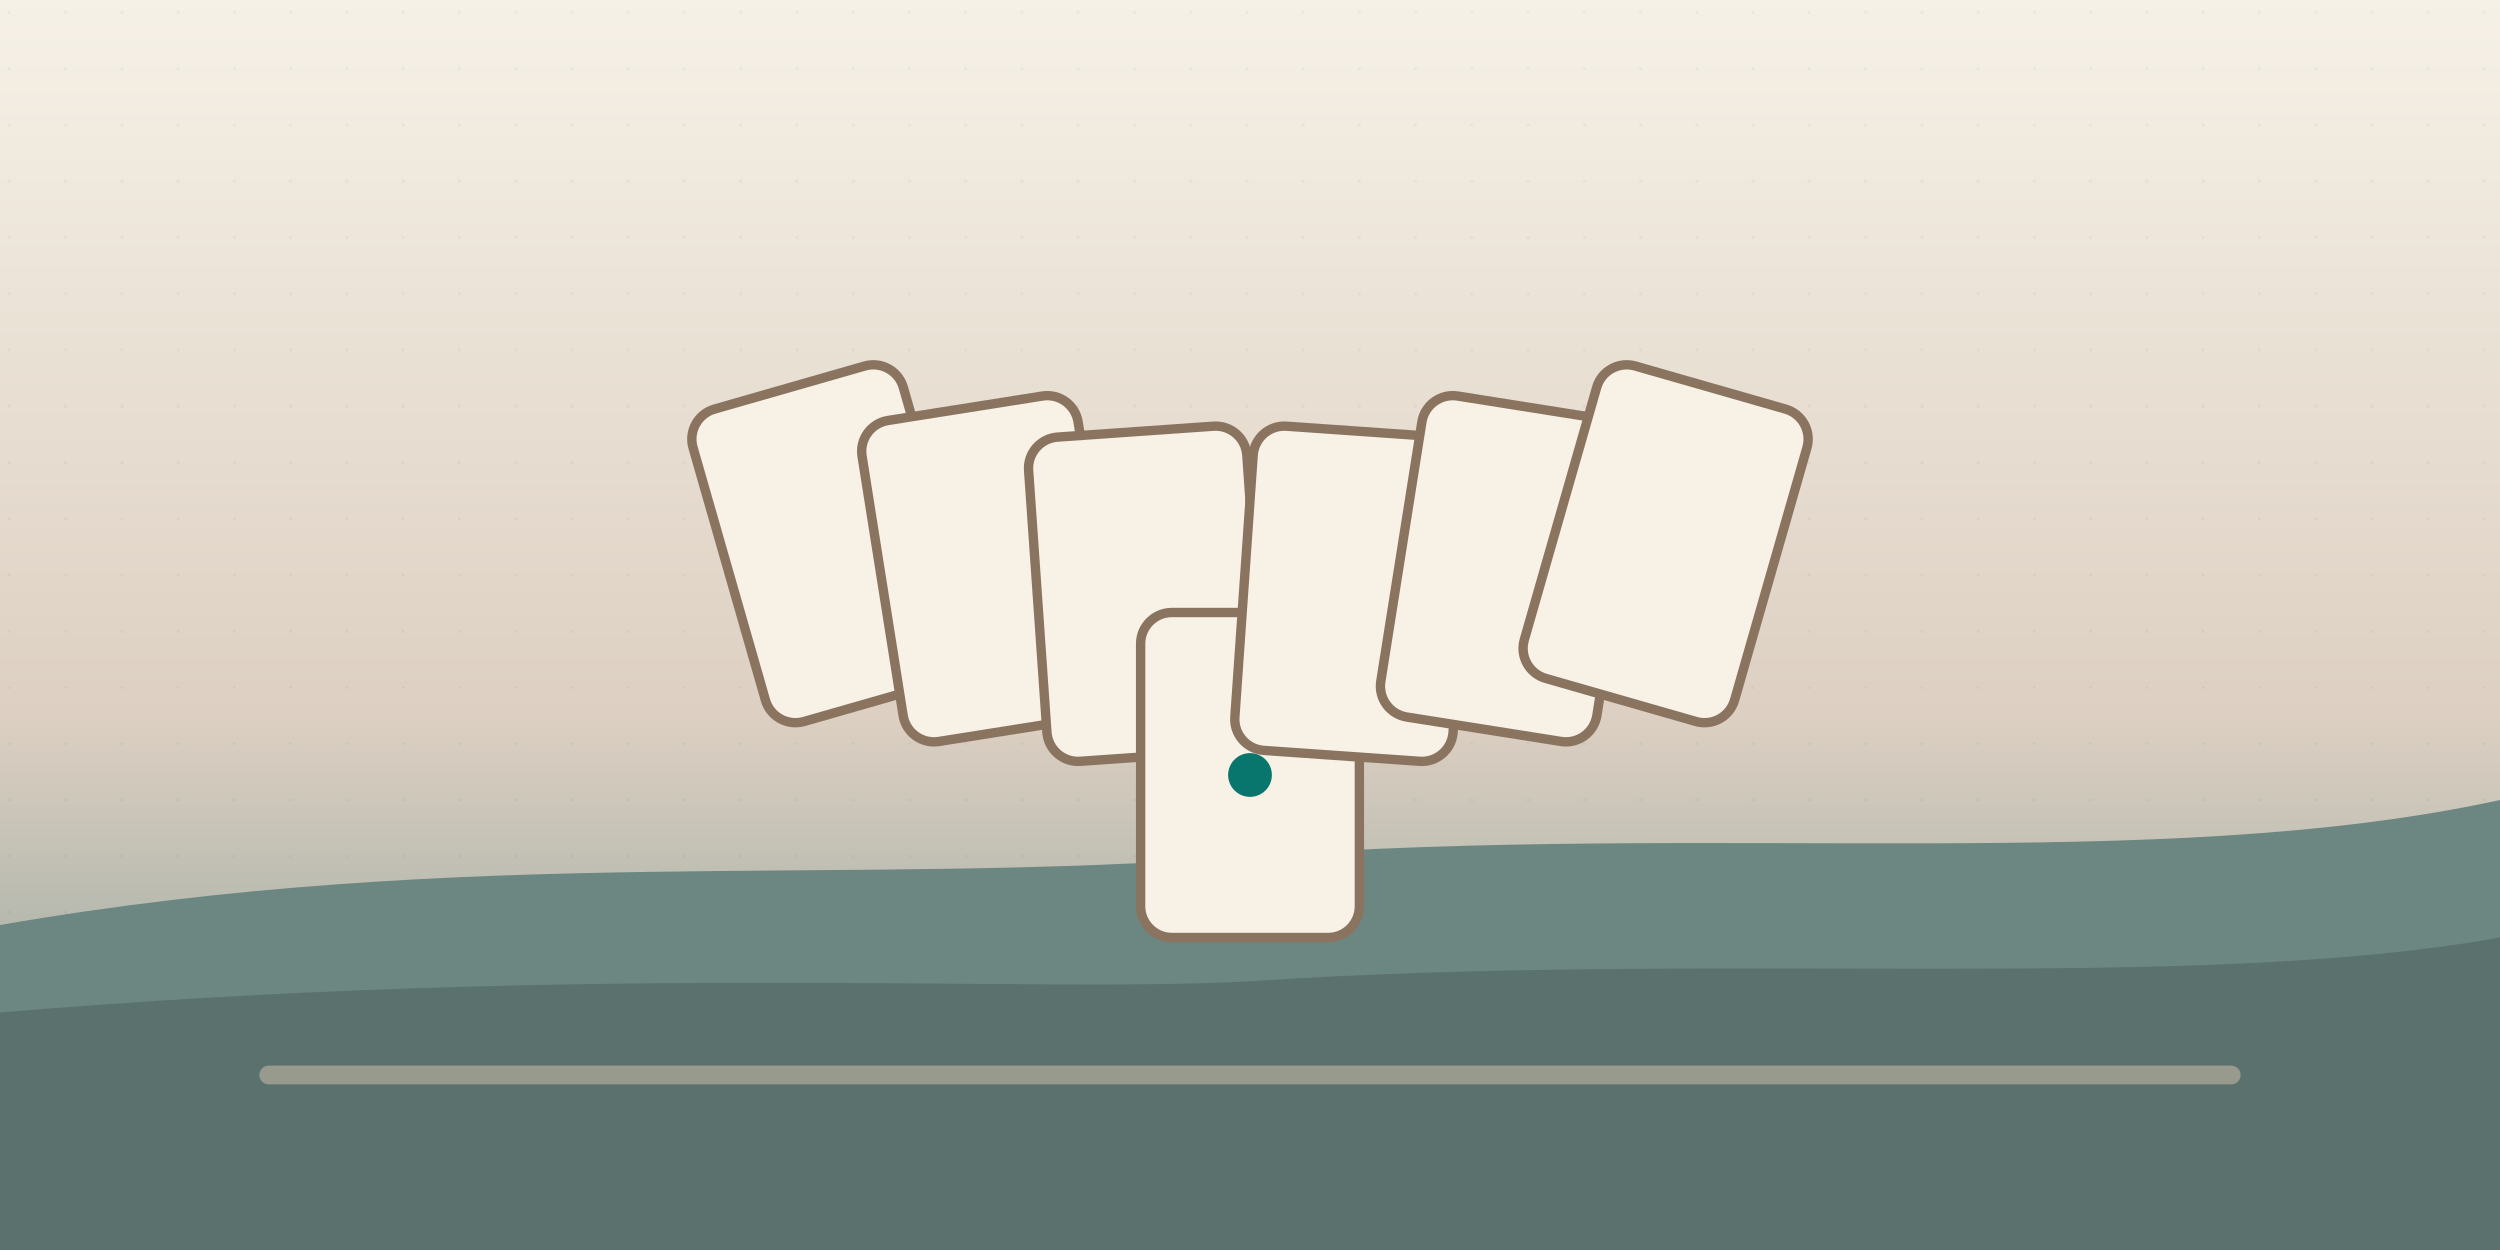
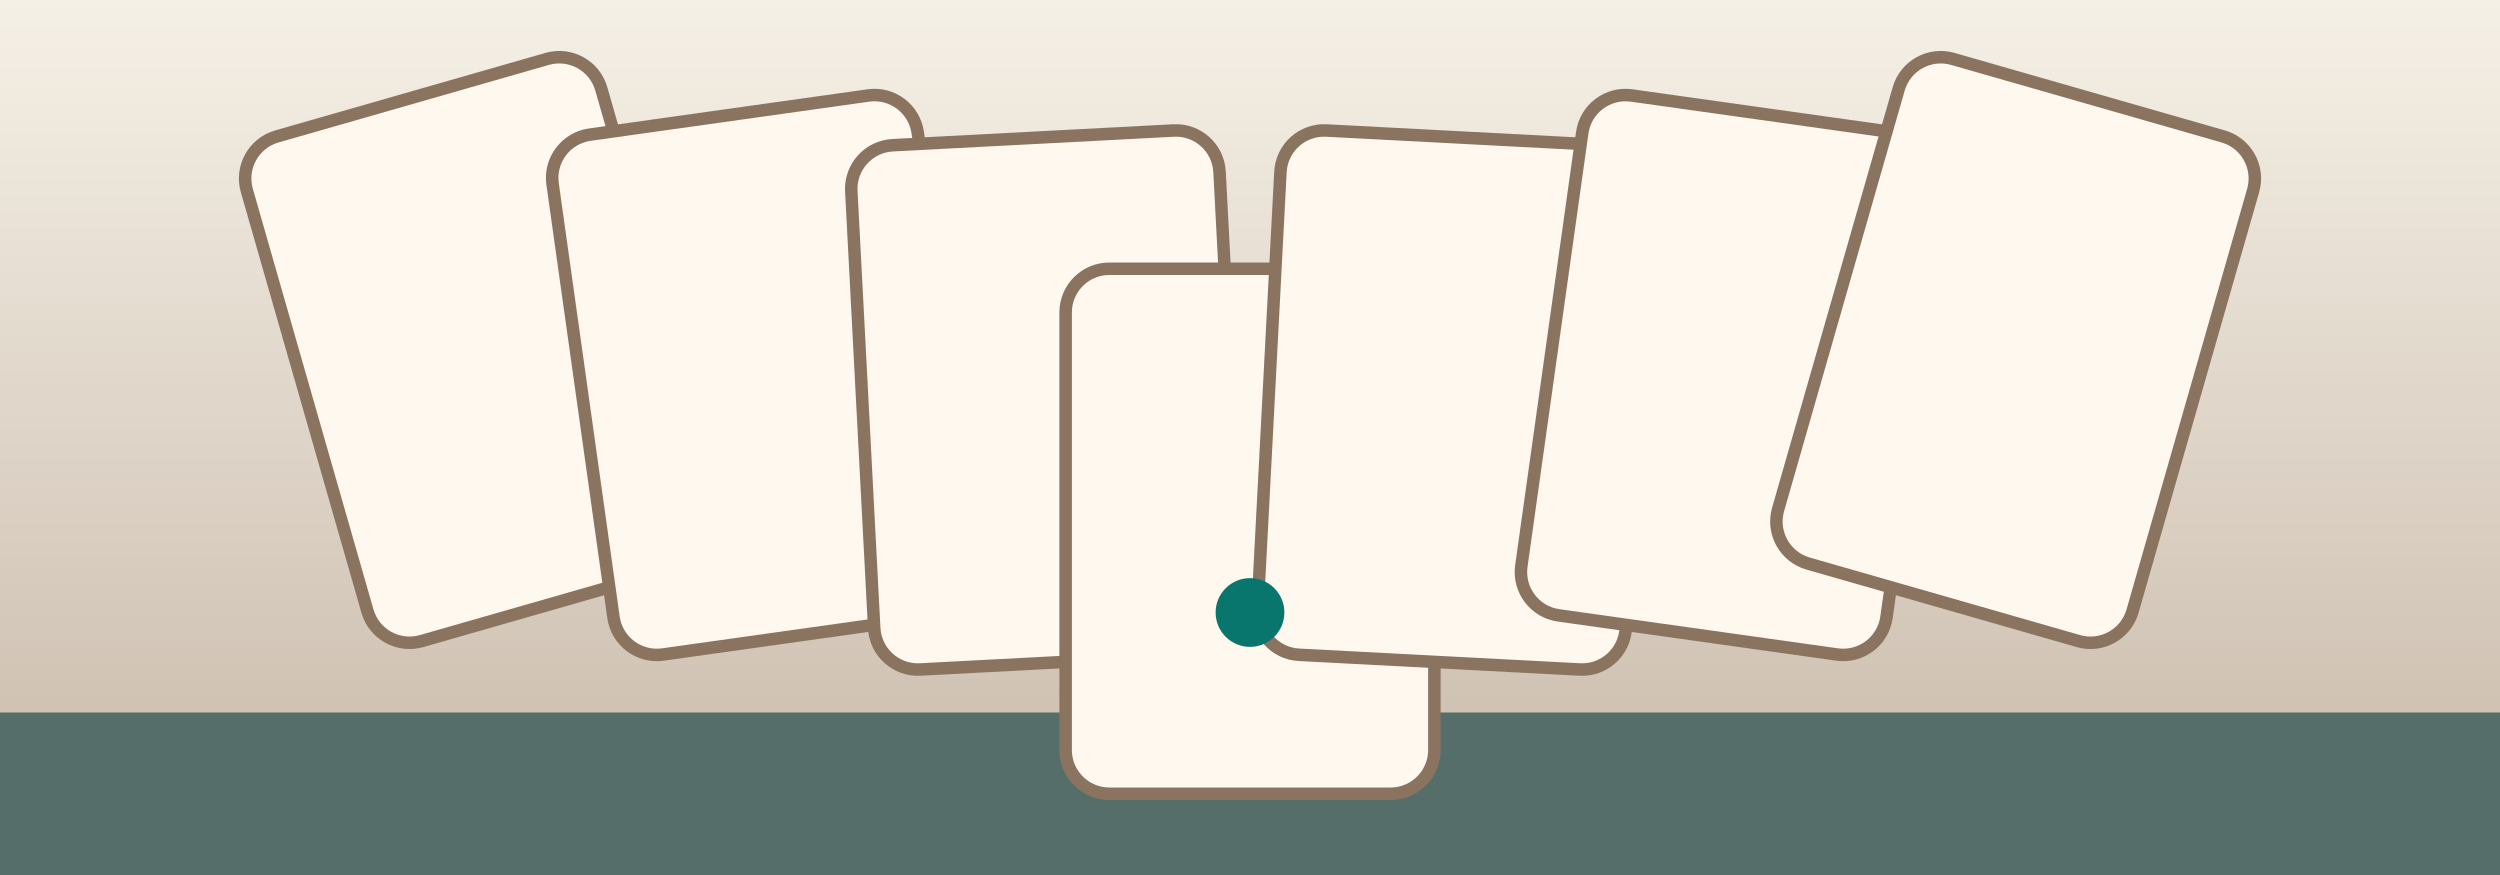
- <svg xmlns="http://www.w3.org/2000/svg" viewBox="0 0 800 400" role="img" aria-label="818">
+ <svg xmlns="http://www.w3.org/2000/svg" width="800" height="280" viewBox="0 0 800 280" role="img" aria-label="818">
  <defs>
    <linearGradient id="e8-sky" x1="0" y1="0" x2="0" y2="1">
-       <stop offset="0" stop-color="#f6f1e7" />
-       <stop offset="0.57" stop-color="#ddd0c2" />
-       <stop offset="1" stop-color="#7a9590" />
+       <stop offset="0" stop-color="#f5f0e6" />
+       <stop offset="1" stop-color="#c7b8a8" />
    </linearGradient>
-     <pattern id="e8-paper" width="18" height="18" patternUnits="userSpaceOnUse">
-       <circle cx="3" cy="4" r="0.5" fill="#073f3b" opacity="0.05" />
-     </pattern>
  </defs>
-   <rect width="800" height="400" fill="url(#e8-sky)" />
-   <rect width="800" height="400" fill="url(#e8-paper)" />
-   <path d="M0 296 C150 270 270 284 400 274 C550 263 690 280 800 256 V400 H0 Z" fill="#6c8681" />
-   <path d="M0 324 C190 308 330 318 400 314 C550 304 700 318 800 300 V400 H0 Z" fill="#5a716d" />
-   <path d="M86 344 H714" stroke="#d8c4b0" stroke-width="6" stroke-linecap="round" opacity="0.5" />
-   <g transform="translate(400 200)">
-     <g fill="#f7f1e6" stroke="#8a7460" stroke-width="3">
-       <rect x="-168" y="-78" width="70" height="104" rx="10" transform="rotate(-16 -133 -26)" />
-       <rect x="-118" y="-70" width="70" height="104" rx="10" transform="rotate(-9 -83 -18)" />
-       <rect x="-68" y="-62" width="70" height="104" rx="10" transform="rotate(-4 -33 -10)" />
-       <rect x="-35" y="-4" width="70" height="104" rx="10" />
-       <rect x="-2" y="-62" width="70" height="104" rx="10" transform="rotate(4 33 -10)" />
-       <rect x="48" y="-70" width="70" height="104" rx="10" transform="rotate(9 83 -18)" />
-       <rect x="98" y="-78" width="70" height="104" rx="10" transform="rotate(16 133 -26)" />
-     </g>
-     <circle cx="0" cy="48" r="7" fill="#08766c" />
+   <rect width="800" height="280" fill="url(#e8-sky)" />
+   <path d="M0 228 H800 V280 H0 Z" fill="#556e6a" />
+   <g fill="#fff8ee" stroke="#8a7460" stroke-width="4">
+     <rect x="96" y="28" width="118" height="168" rx="14" transform="rotate(-16 155 112)" />
+     <rect x="186" y="36" width="118" height="168" rx="14" transform="rotate(-8 245 120)" />
+     <rect x="276" y="44" width="118" height="168" rx="14" transform="rotate(-3 335 128)" />
+     <rect x="341" y="86" width="118" height="168" rx="14" />
+     <rect x="406" y="44" width="118" height="168" rx="14" transform="rotate(3 465 128)" />
+     <rect x="496" y="36" width="118" height="168" rx="14" transform="rotate(8 555 120)" />
+     <rect x="586" y="28" width="118" height="168" rx="14" transform="rotate(16 645 112)" />
  </g>
+   <circle cx="400" cy="196" r="11" fill="#08766c" />
</svg>
